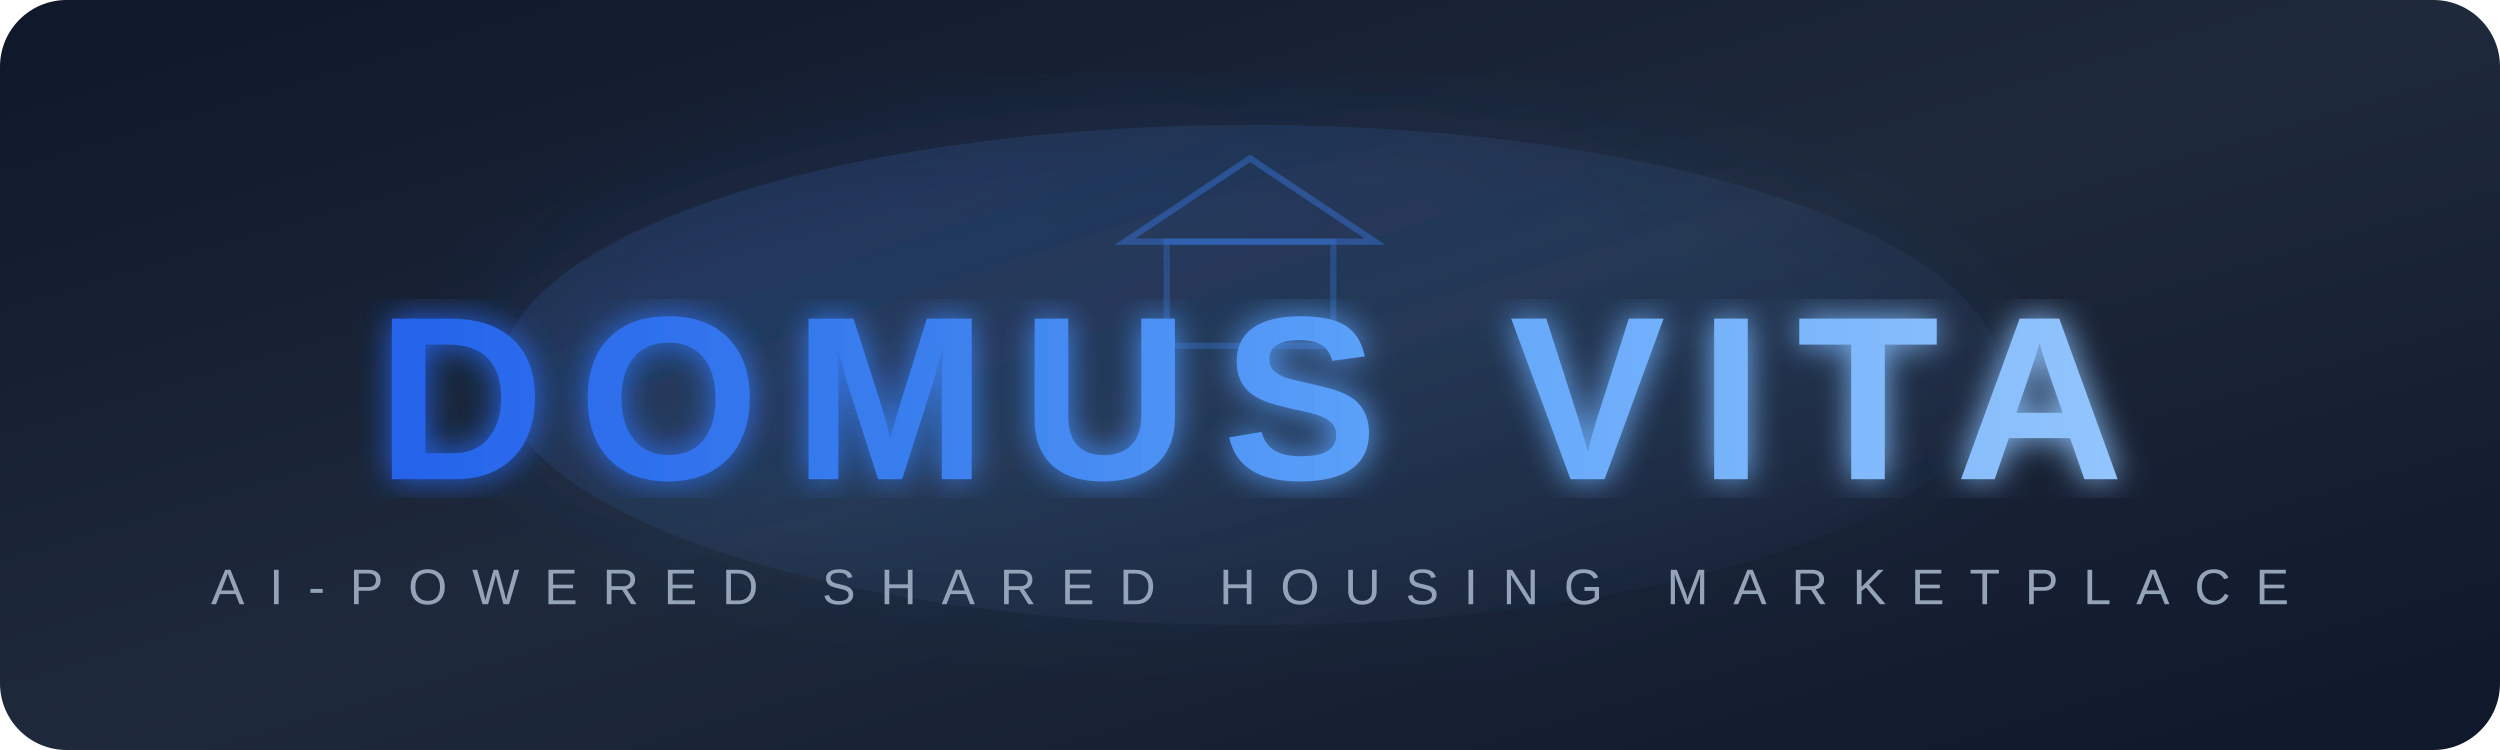
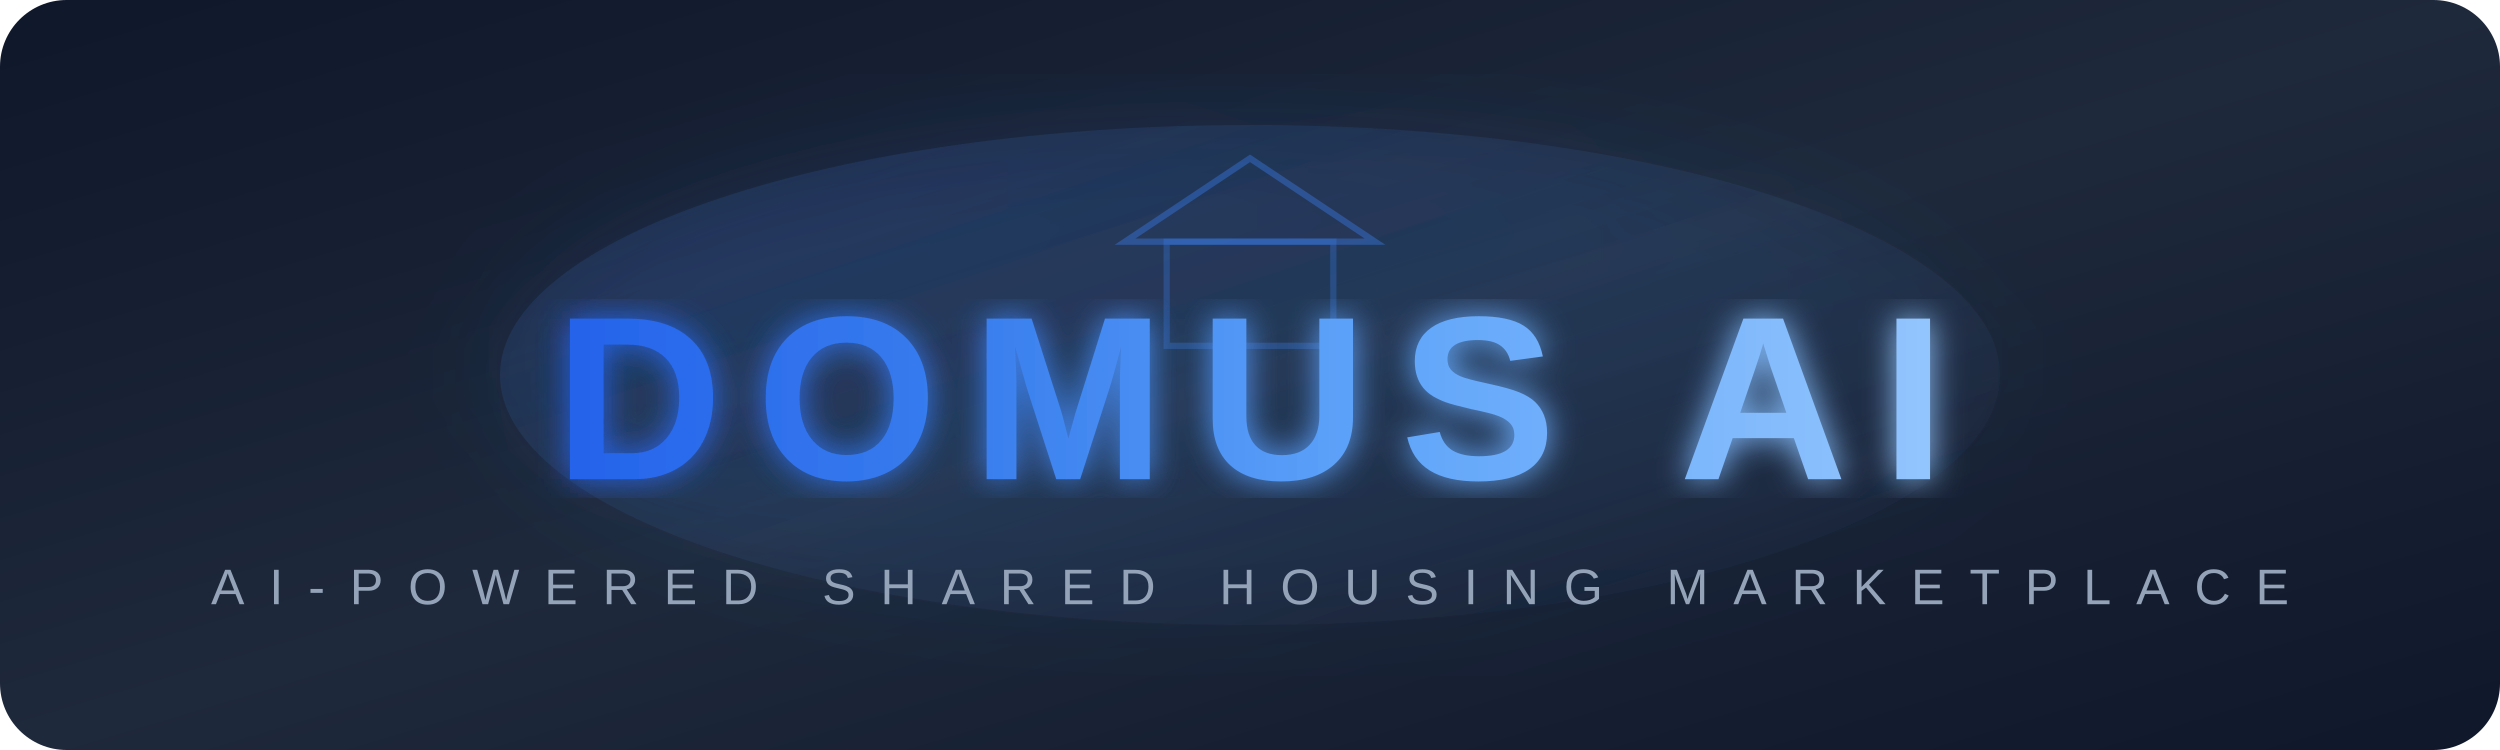
<svg xmlns="http://www.w3.org/2000/svg" viewBox="0 0 600 180">
  <defs>
    <linearGradient id="bg" x1="0%" y1="0%" x2="100%" y2="100%">
      <stop offset="0%" style="stop-color:#0f172a;stop-opacity:1" />
      <stop offset="50%" style="stop-color:#1e293b;stop-opacity:1" />
      <stop offset="100%" style="stop-color:#0f172a;stop-opacity:1" />
    </linearGradient>
    <linearGradient id="title" x1="0%" y1="0%" x2="100%" y2="0%">
      <stop offset="0%" style="stop-color:#2563eb" />
      <stop offset="30%" style="stop-color:#397eee" />
      <stop offset="60%" style="stop-color:#60a5fa" />
      <stop offset="100%" style="stop-color:#93c5fd" />
    </linearGradient>
    <linearGradient id="accent" x1="0%" y1="0%" x2="100%" y2="0%">
      <stop offset="0%" style="stop-color:#1d4ed8;stop-opacity:0.6" />
      <stop offset="100%" style="stop-color:#397eee;stop-opacity:0.6" />
    </linearGradient>
    <linearGradient id="glow" x1="0%" y1="0%" x2="100%" y2="100%">
      <stop offset="0%" style="stop-color:#397eee;stop-opacity:0.15" />
      <stop offset="100%" style="stop-color:#60a5fa;stop-opacity:0" />
    </linearGradient>
    <filter id="textGlow">
      <feGaussianBlur stdDeviation="4" result="blur" />
      <feMerge>
        <feMergeNode in="blur" />
        <feMergeNode in="SourceGraphic" />
      </feMerge>
    </filter>
    <filter id="softGlow">
      <feGaussianBlur stdDeviation="12" result="blur" />
      <feMerge>
        <feMergeNode in="blur" />
        <feMergeNode in="SourceGraphic" />
      </feMerge>
    </filter>
  </defs>
  <rect width="600" height="180" rx="16" fill="url(#bg)" />
  <ellipse cx="300" cy="90" rx="180" ry="60" fill="url(#glow)" filter="url(#softGlow)" />
  <line x1="120" y1="30" x2="480" y2="30" stroke="url(#accent)" stroke-width="1" />
  <polygon points="300,38 270,58 330,58" fill="none" stroke="#397eee" stroke-width="1.5" opacity="0.4" />
  <rect x="280" y="58" width="40" height="25" fill="none" stroke="#397eee" stroke-width="1.5" opacity="0.3" />
-   <text x="300" y="115" font-family="'SF Pro Display', 'Segoe UI', 'Helvetica Neue', Arial, sans-serif" font-size="56" font-weight="800" fill="url(#title)" text-anchor="middle" letter-spacing="8" filter="url(#textGlow)">DOMUS VITA</text>
+   <text x="300" y="115" font-family="'SF Pro Display', 'Segoe UI', 'Helvetica Neue', Arial, sans-serif" font-size="56" font-weight="800" fill="url(#title)" text-anchor="middle" letter-spacing="8" filter="url(#textGlow)">DOMUS AI</text>
  <text x="300" y="145" font-family="'SF Pro Display', 'Segoe UI', 'Helvetica Neue', Arial, sans-serif" font-size="12" fill="#94a3b8" text-anchor="middle" letter-spacing="6" font-weight="300">AI-POWERED SHARED HOUSING MARKETPLACE</text>
  <line x1="120" y1="160" x2="480" y2="160" stroke="url(#accent)" stroke-width="1" />
</svg>
